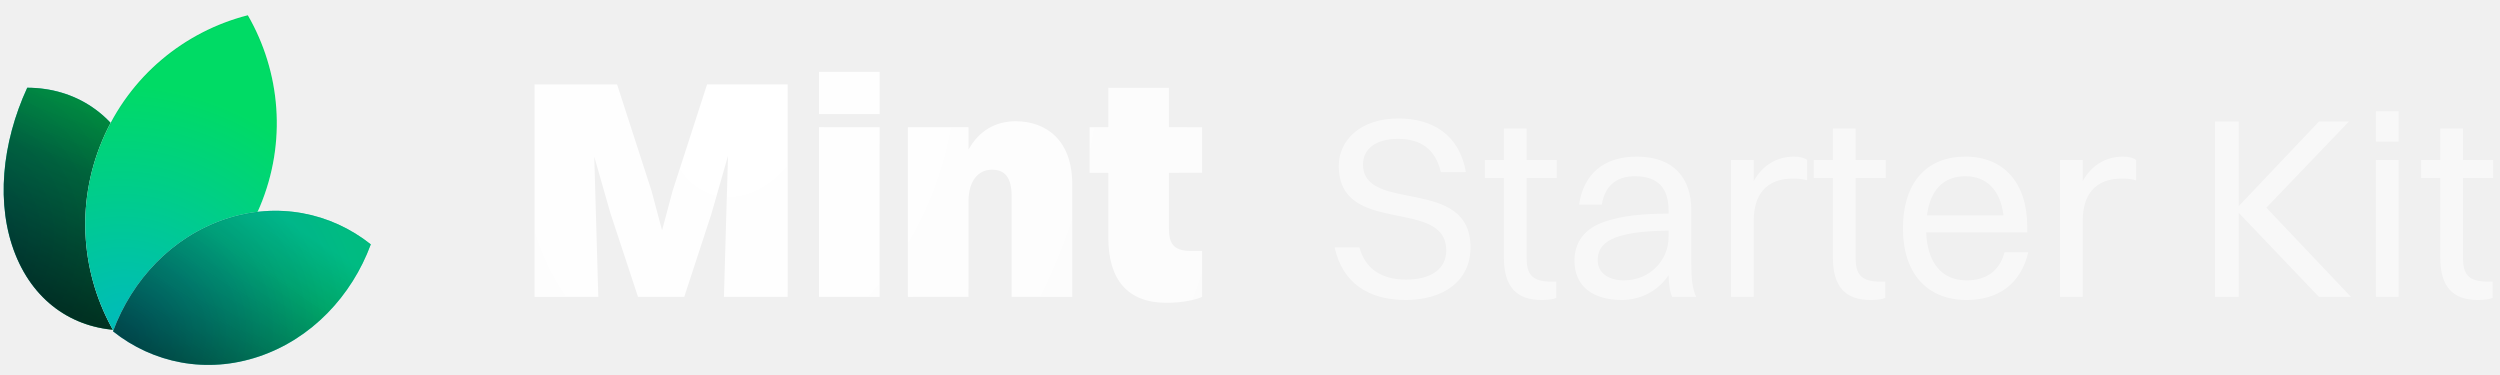
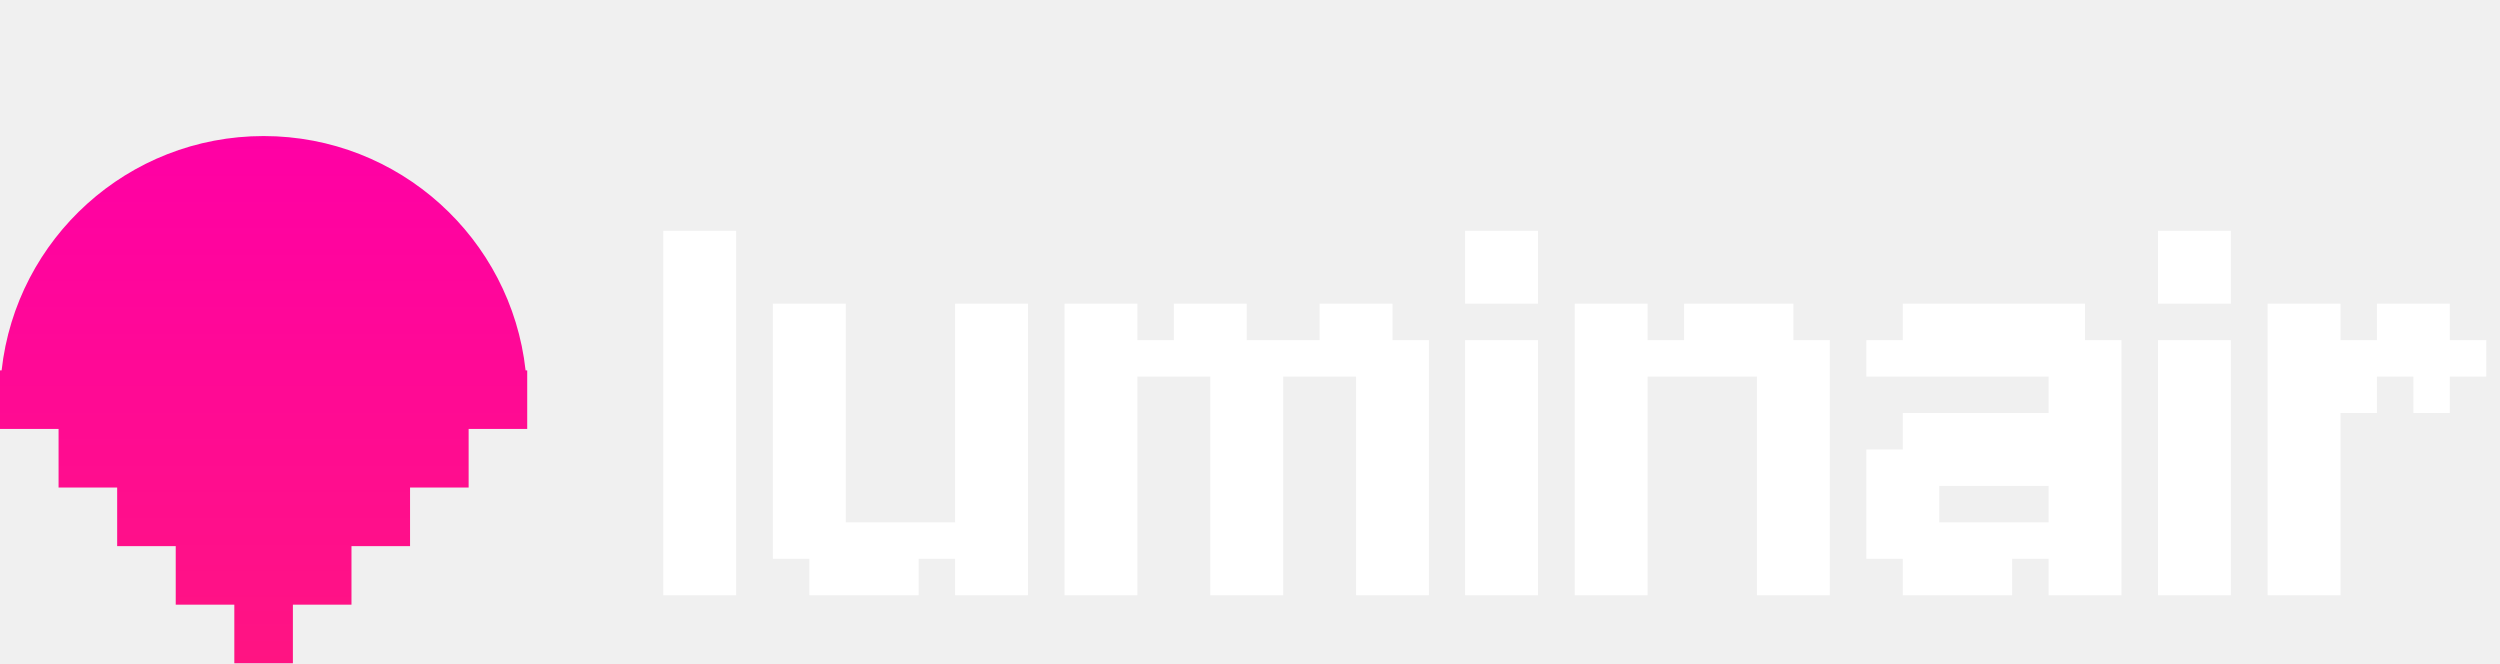
- <svg xmlns="http://www.w3.org/2000/svg" width="160" height="24" viewBox="0 0 160 24" fill="none">
-   <path d="M7.953 21.139C4.896 21.13 2.255 19.458 0.987 16.29C-0.28 13.121 0.109 9.163 1.744 5.615C4.801 5.624 7.442 7.296 8.71 10.465C9.977 13.633 9.588 17.591 7.953 21.139Z" fill="white" />
-   <path d="M7.953 21.139C4.896 21.13 2.255 19.458 0.987 16.29C-0.28 13.121 0.109 9.163 1.744 5.615C4.801 5.624 7.442 7.296 8.71 10.465C9.977 13.633 9.588 17.591 7.953 21.139Z" fill="url(#paint0_radial_115_109)" />
-   <path d="M7.953 21.139C4.896 21.13 2.255 19.458 0.987 16.29C-0.28 13.121 0.109 9.163 1.744 5.615C4.801 5.624 7.442 7.296 8.71 10.465C9.977 13.633 9.588 17.591 7.953 21.139Z" fill="black" fill-opacity="0.5" style="mix-blend-mode:hard-light" />
-   <path d="M7.953 21.139C4.896 21.13 2.255 19.458 0.987 16.29C-0.28 13.121 0.109 9.163 1.744 5.615C4.801 5.624 7.442 7.296 8.71 10.465C9.977 13.633 9.588 17.591 7.953 21.139Z" fill="url(#paint1_linear_115_109)" fill-opacity="0.5" style="mix-blend-mode:hard-light" />
-   <path d="M7.935 21.111C4.897 21.096 2.274 19.431 1.013 16.279C-0.248 13.124 0.136 9.182 1.762 5.643C4.8 5.659 7.423 7.324 8.684 10.476C9.945 13.63 9.561 17.572 7.935 21.111Z" stroke="url(#paint2_linear_115_109)" stroke-opacity="0.05" stroke-width="0.056" />
-   <path d="M7.31 21.257C11.354 20.221 14.884 17.375 16.628 13.236C18.373 9.097 17.945 4.587 15.86 0.976C11.816 2.012 8.287 4.858 6.542 8.998C4.797 13.137 5.225 17.646 7.31 21.257Z" fill="white" />
-   <path d="M7.31 21.257C11.354 20.221 14.884 17.375 16.628 13.236C18.373 9.097 17.945 4.587 15.86 0.976C11.816 2.012 8.287 4.858 6.542 8.998C4.797 13.137 5.225 17.646 7.31 21.257Z" fill="url(#paint3_radial_115_109)" />
-   <path d="M16.602 13.225C14.864 17.349 11.351 20.187 7.324 21.225C5.253 17.624 4.829 13.132 6.568 9.009C8.306 4.885 11.819 2.047 15.846 1.009C17.918 4.61 18.341 9.101 16.602 13.225Z" stroke="url(#paint4_linear_115_109)" stroke-opacity="0.05" stroke-width="0.056" />
-   <path d="M7.234 21.207C9.789 23.237 13.21 23.951 16.577 22.814C19.944 21.677 22.506 18.945 23.73 15.638C21.175 13.608 17.754 12.894 14.387 14.031C11.02 15.168 8.458 17.901 7.234 21.207Z" fill="white" />
-   <path d="M7.234 21.207C9.789 23.237 13.21 23.951 16.577 22.814C19.944 21.677 22.506 18.945 23.73 15.638C21.175 13.608 17.754 12.894 14.387 14.031C11.02 15.168 8.458 17.901 7.234 21.207Z" fill="url(#paint5_radial_115_109)" />
-   <path d="M7.234 21.207C9.789 23.237 13.21 23.951 16.577 22.814C19.944 21.677 22.506 18.945 23.73 15.638C21.175 13.608 17.754 12.894 14.387 14.031C11.02 15.168 8.458 17.901 7.234 21.207Z" fill="black" fill-opacity="0.2" style="mix-blend-mode:hard-light" />
-   <path d="M7.234 21.207C9.789 23.237 13.21 23.951 16.577 22.814C19.944 21.677 22.506 18.945 23.73 15.638C21.175 13.608 17.754 12.894 14.387 14.031C11.02 15.168 8.458 17.901 7.234 21.207Z" fill="url(#paint6_linear_115_109)" fill-opacity="0.5" style="mix-blend-mode:hard-light" />
-   <path d="M16.568 22.787C13.218 23.918 9.814 23.212 7.267 21.198C8.492 17.907 11.044 15.189 14.396 14.058C17.747 12.927 21.15 13.633 23.697 15.648C22.472 18.938 19.92 21.656 16.568 22.787Z" stroke="url(#paint7_linear_115_109)" stroke-opacity="0.05" stroke-width="0.056" />
-   <path d="M34.212 19V5.4H39.492L41.692 12.2L42.372 14.74L43.052 12.2L45.252 5.4H50.412V19H46.332L46.592 9.98L45.532 13.68L43.792 19H40.832L39.052 13.6L38.032 10.02L38.292 19H34.212ZM52.416 7.3V4.6H56.295V7.3H52.416ZM52.416 19V8.14H56.295V19H52.416ZM58.104 19V8.14H61.984V9.58C62.664 8.34 63.744 7.76 65.004 7.76C66.964 7.76 68.624 8.98 68.624 11.78V19H64.744V12.56C64.744 11.34 64.304 10.86 63.484 10.86C62.604 10.86 61.984 11.58 61.984 12.88V19H58.104ZM70.933 15.22V11.06H69.733V8.14H70.933V5.62H74.813V8.14H76.933V11.06H74.813V14.6C74.813 15.5 75.033 16.06 76.213 16.06H76.933V19C76.493 19.2 75.673 19.38 74.653 19.38C72.153 19.38 70.933 17.88 70.933 15.22Z" fill="url(#paint8_radial_115_109)" />
-   <path d="M87.232 10.519C87.232 13.687 94.112 11.229 94.112 15.832C94.112 17.994 92.364 19.198 89.971 19.198C87.562 19.198 85.912 18.093 85.417 15.832H87.001C87.364 17.169 88.371 17.895 89.987 17.895C91.671 17.895 92.561 17.152 92.561 16.03C92.561 12.598 85.681 15.155 85.681 10.618C85.681 9.001 87.034 7.582 89.509 7.582C91.671 7.582 93.403 8.621 93.816 11.014H92.215C91.868 9.529 90.912 8.886 89.476 8.886C88.057 8.886 87.232 9.529 87.232 10.519ZM96.25 16.476V11.393H95.029V10.239H96.25V8.226H97.702V10.239H99.632V11.393H97.702V16.476C97.702 17.532 98.015 18.026 99.302 18.026H99.599V19.066C99.434 19.148 99.071 19.198 98.659 19.198C97.025 19.198 96.25 18.323 96.25 16.476ZM102.516 13.093H101.064C101.345 11.162 102.615 10.024 104.76 10.024C107.103 10.024 108.242 11.393 108.242 13.44V16.888C108.242 17.895 108.324 18.521 108.555 19H107.021C106.856 18.654 106.806 18.142 106.79 17.614C106.047 18.72 104.859 19.198 103.803 19.198C101.988 19.198 100.767 18.357 100.767 16.69C100.767 15.486 101.427 14.611 102.714 14.182C103.902 13.786 105.107 13.687 106.79 13.671V13.473C106.79 12.053 106.13 11.278 104.628 11.278C103.374 11.278 102.698 11.971 102.516 13.093ZM102.252 16.657C102.252 17.465 102.929 17.944 103.952 17.944C105.569 17.944 106.79 16.674 106.79 15.172V14.759C103.061 14.793 102.252 15.585 102.252 16.657ZM110.787 19V10.239H112.239V11.591C112.833 10.519 113.774 10.024 114.83 10.024C115.176 10.024 115.49 10.107 115.655 10.239V11.542C115.407 11.46 115.094 11.427 114.747 11.427C112.998 11.427 112.239 12.515 112.239 14.1V19H110.787ZM117.305 16.476V11.393H116.084V10.239H117.305V8.226H118.757V10.239H120.688V11.393H118.757V16.476C118.757 17.532 119.071 18.026 120.358 18.026H120.655V19.066C120.49 19.148 120.127 19.198 119.714 19.198C118.081 19.198 117.305 18.323 117.305 16.476ZM129.809 16.145C129.33 18.192 127.862 19.198 125.865 19.198C123.324 19.198 121.79 17.482 121.79 14.627C121.79 11.658 123.324 10.024 125.783 10.024C128.258 10.024 129.743 11.723 129.743 14.512V14.875H123.275C123.357 16.838 124.281 17.944 125.865 17.944C127.103 17.944 127.977 17.35 128.291 16.145H129.809ZM125.783 11.278C124.38 11.278 123.539 12.152 123.324 13.786H128.225C128.027 12.169 127.152 11.278 125.783 11.278ZM131.843 19V10.239H133.295V11.591C133.889 10.519 134.829 10.024 135.885 10.024C136.232 10.024 136.545 10.107 136.71 10.239V11.542C136.463 11.46 136.149 11.427 135.803 11.427C134.054 11.427 133.295 12.515 133.295 14.1V19H131.843ZM141.763 19V7.78H143.281V13.192L148.413 7.78H150.327L145.047 13.291L150.459 19H148.413L143.281 13.621V19H141.763ZM152.06 9.067V7.12H153.512V9.067H152.06ZM152.06 19V10.239H153.512V19H152.06ZM156.178 16.476V11.393H154.957V10.239H156.178V8.226H157.63V10.239H159.56V11.393H157.63V16.476C157.63 17.532 157.943 18.026 159.23 18.026H159.527V19.066C159.362 19.148 158.999 19.198 158.587 19.198C156.953 19.198 156.178 18.323 156.178 16.476Z" fill="white" fill-opacity="0.55" />
+ <svg xmlns="http://www.w3.org/2000/svg" width="147" height="39" viewBox="0 0 147 39" fill="none">
+   <path d="M39 13.571H41.143V15.714H39V13.571ZM41.143 13.571H43.286V15.714H41.143V13.571ZM41.143 15.714H43.286V17.857H41.143V15.714ZM41.143 17.857H43.286V20H41.143V17.857ZM41.143 20H43.286V22.143H41.143V20ZM41.143 22.143H43.286V24.286H41.143V22.143ZM41.143 24.286H43.286V26.429H41.143V24.286ZM39 24.286H41.143V26.429H39V24.286ZM39 26.429H41.143V28.571H39V26.429ZM39 28.571H41.143V30.714H39V28.571ZM39 30.714H41.143V32.857H39V30.714ZM39 32.857H41.143V35H39V32.857ZM41.143 32.857H43.286V35H41.143V32.857ZM41.143 30.714H43.286V32.857H41.143V30.714ZM41.143 28.571H43.286V30.714H41.143V28.571ZM41.143 26.429H43.286V28.571H41.143V26.429ZM39 22.143H41.143V24.286H39V22.143ZM39 20H41.143V22.143H39V20ZM39 17.857H41.143V20H39V17.857ZM39 15.714H41.143V17.857H39V15.714ZM60.445 32.857H58.303V30.714H60.445V32.857ZM60.445 35H58.303V32.857H60.445V35ZM58.303 35H56.16V32.857H58.303V35ZM58.303 32.857H56.16V30.714H58.303V32.857ZM58.303 30.714H56.16V28.571H58.303V30.714ZM58.303 28.571H56.16V26.429H58.303V28.571ZM58.303 26.429H56.16V24.286H58.303V26.429ZM60.445 26.429H58.303V24.286H60.445V26.429ZM60.445 28.571H58.303V26.429H60.445V28.571ZM60.445 30.714H58.303V28.571H60.445V30.714ZM60.445 24.286H58.303V22.143H60.445V24.286ZM58.303 24.286H56.16V22.143H58.303V24.286ZM58.303 22.143H56.16V20H58.303V22.143ZM58.303 20H56.16V17.857H58.303V20ZM60.445 20H58.303V17.857H60.445V20ZM60.445 22.143H58.303V20H60.445V22.143ZM49.731 20H47.588V17.857H49.731V20ZM47.588 20H45.445V17.857H47.588V20ZM47.588 22.143H45.445V20H47.588V22.143ZM47.588 24.286H45.445V22.143H47.588V24.286ZM47.588 26.429H45.445V24.286H47.588V26.429ZM47.588 28.571H45.445V26.429H47.588V28.571ZM47.588 30.714H45.445V28.571H47.588V30.714ZM47.588 32.857H45.445V30.714H47.588V32.857ZM49.731 28.571H47.588V26.429H49.731V28.571ZM49.731 26.429H47.588V24.286H49.731V26.429ZM49.731 24.286H47.588V22.143H49.731V24.286ZM49.731 22.143H47.588V20H49.731V22.143ZM49.731 30.714H47.588V28.571H49.731V30.714ZM56.16 32.857H54.017V30.714H56.16V32.857ZM54.017 32.857H51.874V30.714H54.017V32.857ZM51.874 32.857H49.731V30.714H51.874V32.857ZM51.874 35H49.731V32.857H51.874V35ZM49.731 35H47.588V32.857H49.731V35ZM49.731 32.857H47.588V30.714H49.731V32.857ZM54.017 35H51.874V32.857H54.017V35ZM62.594 20H64.737V22.143H62.594V20ZM62.594 17.857H64.737V20H62.594V17.857ZM64.737 17.857H66.879V20H64.737V17.857ZM64.737 20H66.879V22.143H64.737V20ZM64.737 22.143H66.879V24.286H64.737V22.143ZM64.737 24.286H66.879V26.429H64.737V24.286ZM64.737 26.429H66.879V28.571H64.737V26.429ZM62.594 26.429H64.737V28.571H62.594V26.429ZM62.594 24.286H64.737V26.429H62.594V24.286ZM62.594 22.143H64.737V24.286H62.594V22.143ZM62.594 28.571H64.737V30.714H62.594V28.571ZM64.737 28.571H66.879V30.714H64.737V28.571ZM64.737 30.714H66.879V32.857H64.737V30.714ZM64.737 32.857H66.879V35H64.737V32.857ZM62.594 32.857H64.737V35H62.594V32.857ZM62.594 30.714H64.737V32.857H62.594V30.714ZM71.165 32.857H73.308V35H71.165V32.857ZM73.308 32.857H75.451V35H73.308V32.857ZM73.308 30.714H75.451V32.857H73.308V30.714ZM73.308 28.571H75.451V30.714H73.308V28.571ZM73.308 26.429H75.451V28.571H73.308V26.429ZM73.308 24.286H75.451V26.429H73.308V24.286ZM73.308 22.143H75.451V24.286H73.308V22.143ZM73.308 20H75.451V22.143H73.308V20ZM71.165 24.286H73.308V26.429H71.165V24.286ZM71.165 26.429H73.308V28.571H71.165V26.429ZM71.165 28.571H73.308V30.714H71.165V28.571ZM71.165 30.714H73.308V32.857H71.165V30.714ZM71.165 22.143H73.308V24.286H71.165V22.143ZM66.879 20H69.022V22.143H66.879V20ZM69.022 20H71.165V22.143H69.022V20ZM71.165 17.857H73.308V20H71.165V17.857ZM71.165 20H73.308V22.143H71.165V20ZM69.022 17.857H71.165V20H69.022V17.857ZM79.737 32.857H81.879V35H79.737V32.857ZM81.879 32.857H84.022V35H81.879V32.857ZM81.879 30.714H84.022V32.857H81.879V30.714ZM81.879 28.571H84.022V30.714H81.879V28.571ZM81.879 26.429H84.022V28.571H81.879V26.429ZM81.879 24.286H84.022V26.429H81.879V24.286ZM81.879 22.143H84.022V24.286H81.879V22.143ZM81.879 20H84.022V22.143H81.879V20ZM79.737 24.286H81.879V26.429H79.737V24.286ZM79.737 26.429H81.879V28.571H79.737V26.429ZM79.737 28.571H81.879V30.714H79.737V28.571ZM79.737 30.714H81.879V32.857H79.737V30.714ZM79.737 22.143H81.879V24.286H79.737V22.143ZM75.451 20H77.594V22.143H75.451V20ZM77.594 20H79.737V22.143H77.594V20ZM79.737 17.857H81.879V20H79.737V17.857ZM79.737 20H81.879V22.143H79.737V20ZM77.594 17.857H79.737V20H77.594V17.857ZM86.148 13.571H90.434V17.857H86.148V13.571ZM86.148 20H90.434V35H86.148V20ZM92.594 20H94.737V22.143H92.594V20ZM92.594 17.857H94.737V20H92.594V17.857ZM94.737 17.857H96.879V20H94.737V17.857ZM94.737 20H96.879V22.143H94.737V20ZM94.737 22.143H96.879V24.286H94.737V22.143ZM94.737 24.286H96.879V26.429H94.737V24.286ZM94.737 26.429H96.879V28.571H94.737V26.429ZM92.594 26.429H94.737V28.571H92.594V26.429ZM92.594 24.286H94.737V26.429H92.594V24.286ZM92.594 22.143H94.737V24.286H92.594V22.143ZM92.594 28.571H94.737V30.714H92.594V28.571ZM94.737 28.571H96.879V30.714H94.737V28.571ZM94.737 30.714H96.879V32.857H94.737V30.714ZM94.737 32.857H96.879V35H94.737V32.857ZM92.594 32.857H94.737V35H92.594V32.857ZM92.594 30.714H94.737V32.857H92.594V30.714ZM103.308 32.857H105.451V35H103.308V32.857ZM105.451 32.857H107.594V35H105.451V32.857ZM105.451 30.714H107.594V32.857H105.451V30.714ZM105.451 28.571H107.594V30.714H105.451V28.571ZM105.451 26.429H107.594V28.571H105.451V26.429ZM105.451 24.286H107.594V26.429H105.451V24.286ZM105.451 22.143H107.594V24.286H105.451V22.143ZM105.451 20H107.594V22.143H105.451V20ZM103.308 24.286H105.451V26.429H103.308V24.286ZM103.308 26.429H105.451V28.571H103.308V26.429ZM103.308 28.571H105.451V30.714H103.308V28.571ZM103.308 30.714H105.451V32.857H103.308V30.714ZM103.308 22.143H105.451V24.286H103.308V22.143ZM96.879 20H99.022V22.143H96.879V20ZM99.022 20H101.165V22.143H99.022V20ZM101.165 20H103.308V22.143H101.165V20ZM101.165 17.857H103.308V20H101.165V17.857ZM103.308 17.857H105.451V20H103.308V17.857ZM103.308 20H105.451V22.143H103.308V20ZM99.022 17.857H101.165V20H99.022V17.857ZM122.599 35H120.456V32.857H122.599V35ZM122.599 32.857H120.456V30.714H122.599V32.857ZM120.456 32.857H118.314V30.714H120.456V32.857ZM118.314 35H116.171V32.857H118.314V35ZM116.171 35H114.028V32.857H116.171V35ZM114.028 35H111.885V32.857H114.028V35ZM114.028 32.857H111.885V30.714H114.028V32.857ZM116.171 32.857H114.028V30.714H116.171V32.857ZM111.885 32.857H109.742V30.714H111.885V32.857ZM111.885 30.714H109.742V28.571H111.885V30.714ZM111.885 22.143H109.742V20H111.885V22.143ZM114.028 22.143H111.885V20H114.028V22.143ZM114.028 30.714H111.885V28.571H114.028V30.714ZM116.171 22.143H114.028V20H116.171V22.143ZM114.028 20H111.885V17.857H114.028V20ZM116.171 20H114.028V17.857H116.171V20ZM118.314 20H116.171V17.857H118.314V20ZM120.456 20H118.314V17.857H120.456V20ZM122.599 20H120.456V17.857H122.599V20ZM122.599 22.143H120.456V20H122.599V22.143ZM120.456 22.143H118.314V20H120.456V22.143ZM122.599 24.286H120.456V22.143H122.599V24.286ZM124.742 22.143H122.599V20H124.742V22.143ZM124.742 24.286H122.599V22.143H124.742V24.286ZM124.742 26.429H122.599V24.286H124.742V26.429ZM124.742 28.571H122.599V26.429H124.742V28.571ZM124.742 30.714H122.599V28.571H124.742V30.714ZM124.742 32.857H122.599V30.714H124.742V32.857ZM122.599 30.714H120.456V28.571H122.599V30.714ZM122.599 28.571H120.456V26.429H122.599V28.571ZM122.599 26.429H120.456V24.286H122.599V26.429ZM118.314 22.143H116.171V20H118.314V22.143ZM118.314 32.857H116.171V30.714H118.314V32.857ZM122.599 32.857H124.742V35H122.599V32.857ZM118.314 24.286H120.456V26.429H118.314V24.286ZM116.171 24.286H118.314V26.429H116.171V24.286ZM114.028 24.286H116.171V26.429H114.028V24.286ZM111.885 24.286H114.028V26.429H111.885V24.286ZM109.742 26.429H111.885V28.571H109.742V26.429ZM111.885 26.429H114.028V28.571H111.885V26.429ZM118.314 26.429H120.456V28.571H118.314V26.429ZM116.171 26.429H118.314V28.571H116.171V26.429ZM114.028 26.429H116.171V28.571H114.028V26.429ZM126.891 13.571H131.176V17.857H126.891V13.571ZM126.891 20H131.176V35H126.891V20ZM133.336 20H135.479V22.143H133.336V20ZM133.336 17.857H135.479V20H133.336V17.857ZM135.479 17.857H137.622V20H135.479V17.857ZM135.479 20H137.622V22.143H135.479V20ZM135.479 22.143H137.622V24.286H135.479V22.143ZM135.479 24.286H137.622V26.429H135.479V24.286ZM135.479 26.429H137.622V28.571H135.479V26.429ZM133.336 26.429H135.479V28.571H133.336V26.429ZM133.336 24.286H135.479V26.429H133.336V24.286ZM133.336 22.143H135.479V24.286H133.336V22.143ZM133.336 28.571H135.479V30.714H133.336V28.571ZM135.479 28.571H137.622V30.714H135.479V28.571ZM135.479 30.714H137.622V32.857H135.479V30.714ZM135.479 32.857H137.622V35H135.479V32.857ZM133.336 32.857H135.479V35H133.336V32.857ZM133.336 30.714H135.479V32.857H133.336V30.714ZM137.622 20H139.765V22.143H137.622V20ZM139.765 20H141.907V22.143H139.765V20ZM141.907 20H144.05V22.143H141.907V20ZM141.907 17.857H144.05V20H141.907V17.857ZM139.765 17.857H141.907V20H139.765V17.857ZM137.622 22.143H139.765V24.286H137.622V22.143ZM144.05 20H146.193V22.143H144.05V20ZM141.907 22.143H144.05V24.286H141.907V22.143Z" fill="white" />
+   <path fill-rule="evenodd" clip-rule="evenodd" d="M13.778 39L17.222 39L17.222 21.778L17.222 21.778L17.222 35.556L20.667 35.556L20.667 32.111L24.111 32.111L24.111 21.778L27.555 21.778L27.556 21.778L24.111 21.778L24.111 28.667L27.556 28.667L27.556 25.222L31 25.222L31 21.778L30.905 21.778C30.049 14.028 23.478 8 15.5 8C7.522 8 0.951 14.028 0.095 21.778L-2.71046e-05 21.778L-2.74057e-05 25.222L3.444 25.222L3.444 21.778L6.889 21.778L6.889 21.778L3.444 21.778L3.444 28.667L6.889 28.667L6.889 32.111L10.333 32.111L10.333 21.778L10.333 21.778L10.333 35.556L13.778 35.556L13.778 39Z" fill="url(#paint0_linear_548_55)" />
  <defs>
-     <radialGradient id="paint0_radial_115_109" cx="0" cy="0" r="1" gradientUnits="userSpaceOnUse" gradientTransform="translate(-3.00503 15.023) rotate(-10.029) scale(17.9572 17.784)">
-       <stop stop-color="#00B0BB" />
-       <stop offset="1" stop-color="#00DB65" />
-     </radialGradient>
-     <linearGradient id="paint1_linear_115_109" x1="7.39" y1="4.813" x2="1.63" y2="18.689" gradientUnits="userSpaceOnUse">
-       <stop stop-color="#18E299" />
-       <stop offset="1" />
+     <linearGradient id="paint0_linear_548_55" x1="15.5" y1="8" x2="15.5" y2="39" gradientUnits="userSpaceOnUse">
+       <stop stop-color="#FF00A5" />
+       <stop offset="1" stop-color="#FF1482" />
    </linearGradient>
-     <linearGradient id="paint2_linear_115_109" x1="7.948" y1="8.016" x2="1.761" y2="18.746" gradientUnits="userSpaceOnUse">
-       <stop />
-       <stop offset="1" stop-opacity="0" />
-     </linearGradient>
-     <radialGradient id="paint3_radial_115_109" cx="0" cy="0" r="1" gradientUnits="userSpaceOnUse" gradientTransform="translate(8.11404 20.8822) rotate(-75.7542) scale(21.6246 23.7772)">
-       <stop stop-color="#00BBBB" />
-       <stop offset="0.713" stop-color="#00DB65" />
-     </radialGradient>
-     <linearGradient id="paint4_linear_115_109" x1="7.602" y1="5.871" x2="15.556" y2="16.372" gradientUnits="userSpaceOnUse">
-       <stop />
-       <stop offset="1" stop-opacity="0" />
-     </linearGradient>
-     <radialGradient id="paint5_radial_115_109" cx="0" cy="0" r="1" gradientUnits="userSpaceOnUse" gradientTransform="translate(7.84537 21.5181) rotate(-20.3525) scale(18.5603 17.32)">
-       <stop stop-color="#00B0BB" />
-       <stop offset="1" stop-color="#00DB65" />
-     </radialGradient>
-     <linearGradient id="paint6_linear_115_109" x1="16.808" y1="13.007" x2="10.041" y2="22.994" gradientUnits="userSpaceOnUse">
-       <stop stop-color="#00B1BC" />
-       <stop offset="1" />
-     </linearGradient>
-     <linearGradient id="paint7_linear_115_109" x1="16.808" y1="13.007" x2="14.169" y2="23.841" gradientUnits="userSpaceOnUse">
-       <stop />
-       <stop offset="1" stop-opacity="0" />
-     </linearGradient>
-     <radialGradient id="paint8_radial_115_109" cx="0" cy="0" r="1" gradientUnits="userSpaceOnUse" gradientTransform="translate(47.2781 7) rotate(19.0047) scale(67.5582 85.7506)">
-       <stop stop-color="white" />
-       <stop offset="1" stop-color="white" stop-opacity="0.5" />
-     </radialGradient>
  </defs>
</svg>
